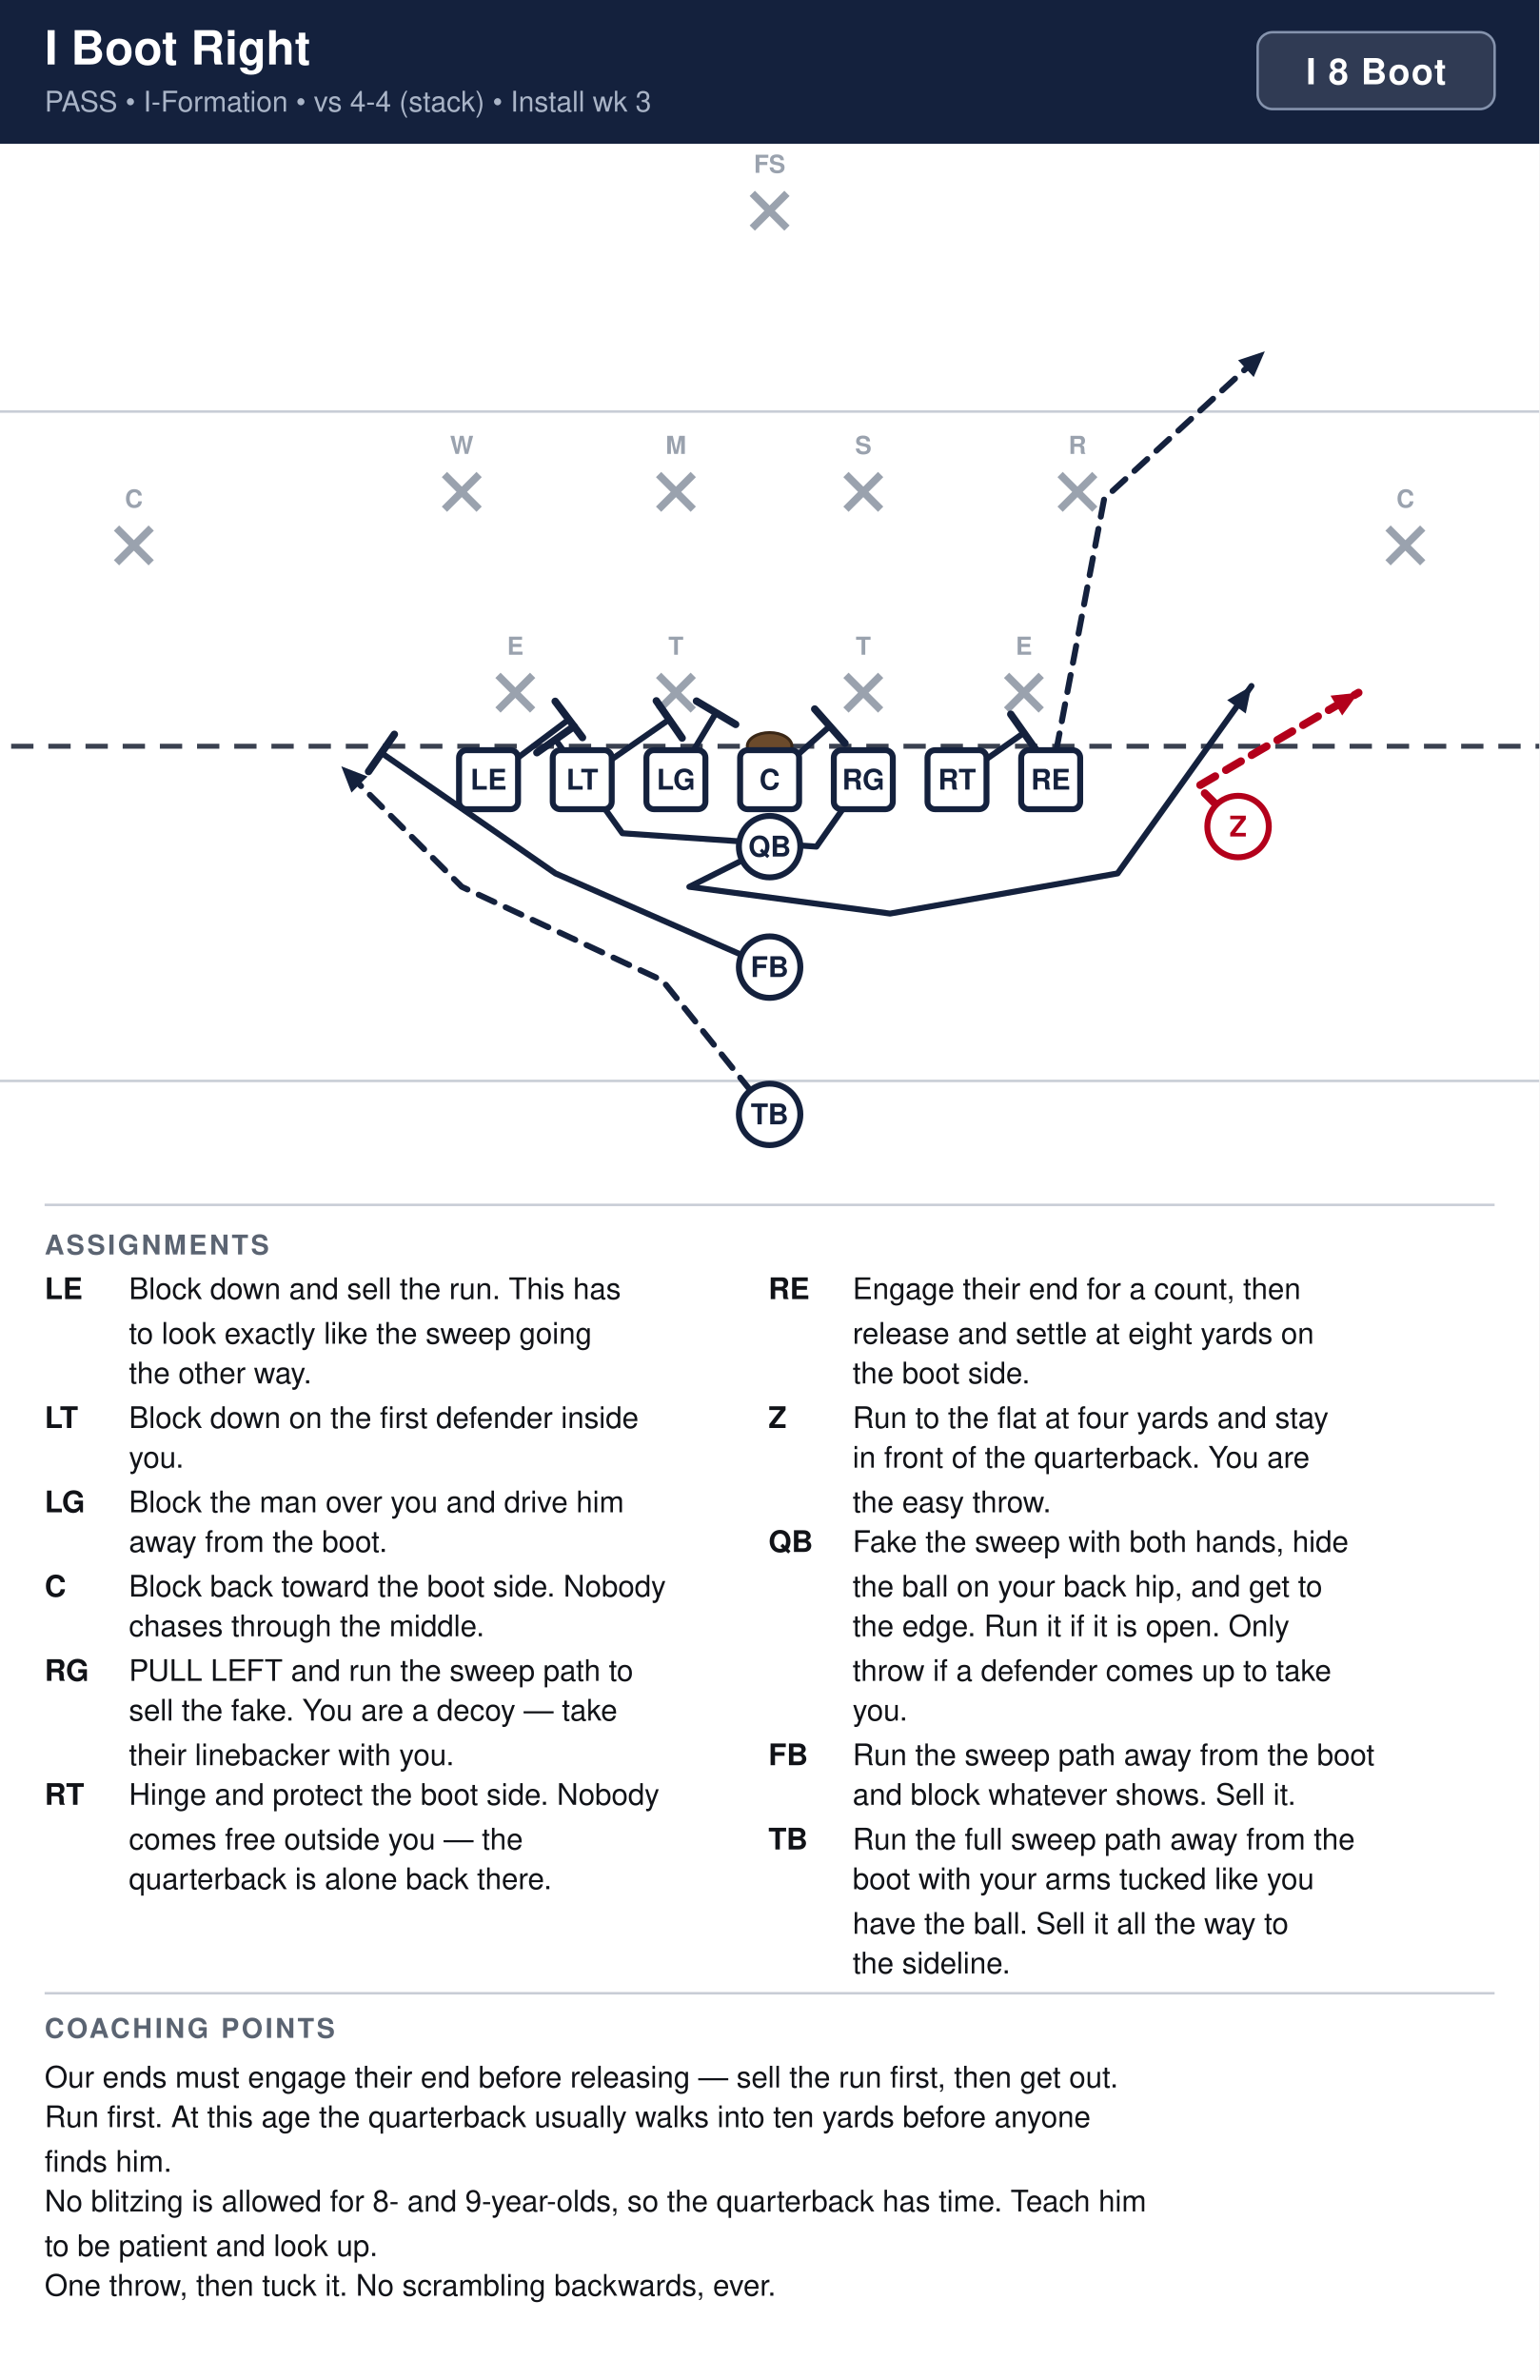
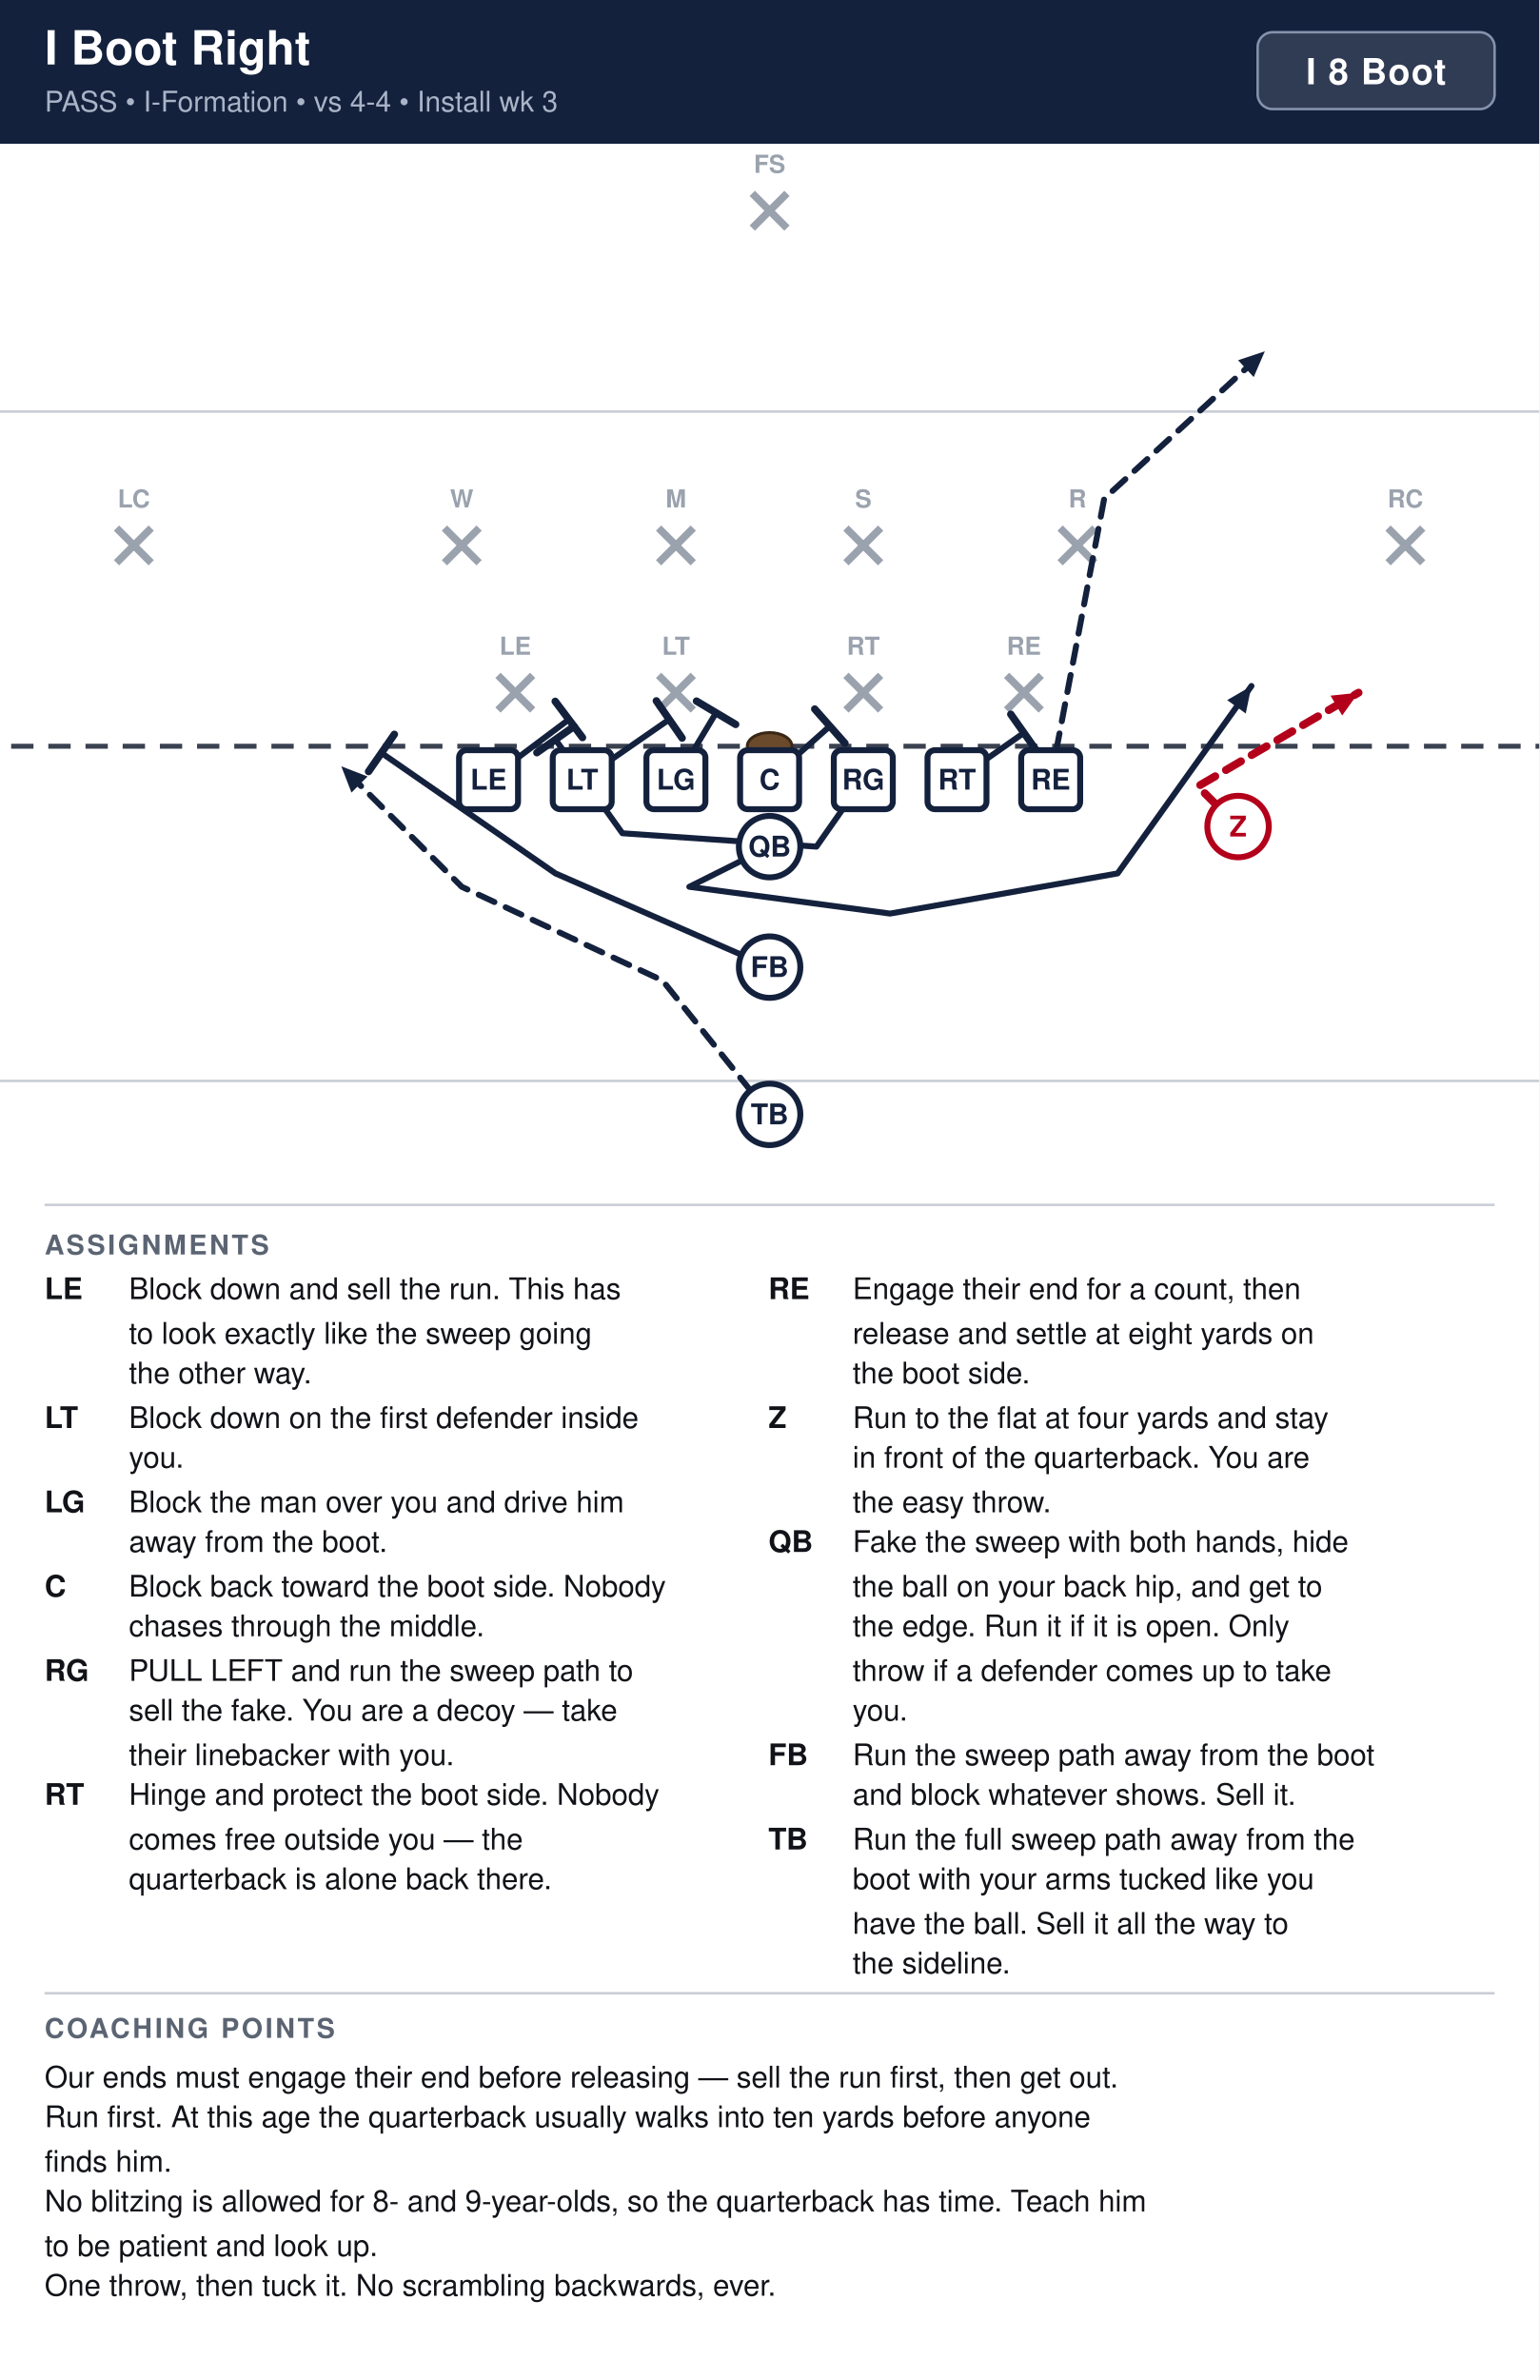
<svg xmlns="http://www.w3.org/2000/svg" width="621" height="960" viewBox="0 0 621 960" font-family="Segoe UI, Helvetica, Arial, sans-serif">
  <rect width="100%" height="100%" fill="#ffffff" />
  <rect x="0" y="0" width="621" height="58" fill="#14213d" />
  <text x="18" y="26" font-size="19" font-weight="700" fill="#ffffff">I Boot Right</text>
-   <text x="18" y="45" font-size="11.5" fill="#a9b4c7">PASS  •  I-Formation  •  vs 4-4 (stack)  •  Install wk 3</text>
+   <text x="18" y="45" font-size="11.5" fill="#a9b4c7">PASS  •  I-Formation  •  vs 4-4  •  Install wk 3</text>
  <rect x="507.4" y="13" width="95.6" height="31" rx="6" fill="#ffffff" fill-opacity="0.12" stroke="#8593ad" stroke-width="1" />
  <text x="555.2" y="34" text-anchor="middle" font-size="14.5" font-weight="700" fill="#ffffff" letter-spacing="0.5">I 8 Boot</text>
  <clipPath id="fieldclip">
    <rect x="0" y="58" width="621" height="418" />
  </clipPath>
  <g clip-path="url(#fieldclip)">
    <g transform="translate(-40.5,44.5)">
      <rect x="0" y="0" width="702" height="446" fill="#ffffff" />
      <line x1="0" y1="391.5" x2="702" y2="391.5" stroke="#c8cdd6" stroke-width="1" />
      <line x1="0" y1="121.5" x2="702" y2="121.5" stroke="#c8cdd6" stroke-width="1" />
      <line x1="0" y1="256.5" x2="702" y2="256.5" stroke="#3a4150" stroke-width="2" stroke-dasharray="9 6" />
      <ellipse cx="351.0" cy="256.5" rx="9" ry="5.5" fill="#6b4a2b" stroke="#3a2716" stroke-width="1.2" />
      <line x1="241.4" y1="227.9" x2="255.4" y2="241.9" stroke="#9aa2ae" stroke-width="3" />
      <line x1="255.4" y1="227.9" x2="241.4" y2="241.9" stroke="#9aa2ae" stroke-width="3" />
-       <text x="248.4" y="219.6" text-anchor="middle" font-size="10" fill="#9aa2ae" font-weight="600">E</text>
+       <text x="248.4" y="219.6" text-anchor="middle" font-size="10" fill="#9aa2ae" font-weight="600">LE</text>
      <line x1="306.2" y1="227.9" x2="320.2" y2="241.9" stroke="#9aa2ae" stroke-width="3" />
      <line x1="320.2" y1="227.9" x2="306.2" y2="241.9" stroke="#9aa2ae" stroke-width="3" />
-       <text x="313.2" y="219.6" text-anchor="middle" font-size="10" fill="#9aa2ae" font-weight="600">T</text>
+       <text x="313.2" y="219.6" text-anchor="middle" font-size="10" fill="#9aa2ae" font-weight="600">LT</text>
      <line x1="381.8" y1="227.9" x2="395.8" y2="241.9" stroke="#9aa2ae" stroke-width="3" />
      <line x1="395.8" y1="227.9" x2="381.8" y2="241.9" stroke="#9aa2ae" stroke-width="3" />
-       <text x="388.8" y="219.6" text-anchor="middle" font-size="10" fill="#9aa2ae" font-weight="600">T</text>
+       <text x="388.8" y="219.6" text-anchor="middle" font-size="10" fill="#9aa2ae" font-weight="600">RT</text>
      <line x1="446.6" y1="227.9" x2="460.6" y2="241.9" stroke="#9aa2ae" stroke-width="3" />
      <line x1="460.6" y1="227.9" x2="446.6" y2="241.9" stroke="#9aa2ae" stroke-width="3" />
-       <text x="453.6" y="219.6" text-anchor="middle" font-size="10" fill="#9aa2ae" font-weight="600">E</text>
-       <line x1="219.8" y1="146.9" x2="233.8" y2="160.9" stroke="#9aa2ae" stroke-width="3" />
-       <line x1="233.8" y1="146.9" x2="219.8" y2="160.9" stroke="#9aa2ae" stroke-width="3" />
-       <text x="226.8" y="138.6" text-anchor="middle" font-size="10" fill="#9aa2ae" font-weight="600">W</text>
-       <line x1="306.2" y1="146.9" x2="320.2" y2="160.9" stroke="#9aa2ae" stroke-width="3" />
-       <line x1="320.2" y1="146.9" x2="306.2" y2="160.9" stroke="#9aa2ae" stroke-width="3" />
-       <text x="313.2" y="138.6" text-anchor="middle" font-size="10" fill="#9aa2ae" font-weight="600">M</text>
-       <line x1="381.8" y1="146.9" x2="395.8" y2="160.9" stroke="#9aa2ae" stroke-width="3" />
-       <line x1="395.8" y1="146.9" x2="381.8" y2="160.9" stroke="#9aa2ae" stroke-width="3" />
-       <text x="388.8" y="138.6" text-anchor="middle" font-size="10" fill="#9aa2ae" font-weight="600">S</text>
-       <line x1="468.2" y1="146.9" x2="482.2" y2="160.9" stroke="#9aa2ae" stroke-width="3" />
-       <line x1="482.2" y1="146.9" x2="468.2" y2="160.9" stroke="#9aa2ae" stroke-width="3" />
-       <text x="475.2" y="138.6" text-anchor="middle" font-size="10" fill="#9aa2ae" font-weight="600">R</text>
+       <text x="453.6" y="219.6" text-anchor="middle" font-size="10" fill="#9aa2ae" font-weight="600">RE</text>
+       <line x1="219.8" y1="168.5" x2="233.8" y2="182.5" stroke="#9aa2ae" stroke-width="3" />
+       <line x1="233.8" y1="168.5" x2="219.8" y2="182.5" stroke="#9aa2ae" stroke-width="3" />
+       <text x="226.8" y="160.2" text-anchor="middle" font-size="10" fill="#9aa2ae" font-weight="600">W</text>
+       <line x1="306.2" y1="168.5" x2="320.2" y2="182.5" stroke="#9aa2ae" stroke-width="3" />
+       <line x1="320.2" y1="168.5" x2="306.2" y2="182.5" stroke="#9aa2ae" stroke-width="3" />
+       <text x="313.2" y="160.2" text-anchor="middle" font-size="10" fill="#9aa2ae" font-weight="600">M</text>
+       <line x1="381.8" y1="168.5" x2="395.8" y2="182.5" stroke="#9aa2ae" stroke-width="3" />
+       <line x1="395.8" y1="168.5" x2="381.8" y2="182.5" stroke="#9aa2ae" stroke-width="3" />
+       <text x="388.8" y="160.2" text-anchor="middle" font-size="10" fill="#9aa2ae" font-weight="600">S</text>
+       <line x1="468.2" y1="168.5" x2="482.2" y2="182.5" stroke="#9aa2ae" stroke-width="3" />
+       <line x1="482.2" y1="168.5" x2="468.2" y2="182.5" stroke="#9aa2ae" stroke-width="3" />
+       <text x="475.2" y="160.2" text-anchor="middle" font-size="10" fill="#9aa2ae" font-weight="600">R</text>
      <line x1="87.5" y1="168.5" x2="101.5" y2="182.5" stroke="#9aa2ae" stroke-width="3" />
      <line x1="101.5" y1="168.5" x2="87.5" y2="182.5" stroke="#9aa2ae" stroke-width="3" />
-       <text x="94.5" y="160.2" text-anchor="middle" font-size="10" fill="#9aa2ae" font-weight="600">C</text>
+       <text x="94.5" y="160.2" text-anchor="middle" font-size="10" fill="#9aa2ae" font-weight="600">LC</text>
      <line x1="600.5" y1="168.5" x2="614.5" y2="182.5" stroke="#9aa2ae" stroke-width="3" />
      <line x1="614.5" y1="168.5" x2="600.5" y2="182.5" stroke="#9aa2ae" stroke-width="3" />
-       <text x="607.5" y="160.2" text-anchor="middle" font-size="10" fill="#9aa2ae" font-weight="600">C</text>
+       <text x="607.5" y="160.2" text-anchor="middle" font-size="10" fill="#9aa2ae" font-weight="600">RC</text>
      <line x1="344.0" y1="33.5" x2="358.0" y2="47.5" stroke="#9aa2ae" stroke-width="3" />
      <line x1="358.0" y1="33.5" x2="344.0" y2="47.5" stroke="#9aa2ae" stroke-width="3" />
      <text x="351.0" y="25.2" text-anchor="middle" font-size="10" fill="#9aa2ae" font-weight="600">FS</text>
      <path d="M237.6,270.0 L270.0,245.7" fill="none" stroke="#14213d" stroke-width="2.4" stroke-linecap="round" stroke-linejoin="round" />
      <line x1="264.5" y1="238.4" x2="275.5" y2="253.0" stroke="#14213d" stroke-width="3.0" stroke-linecap="round" />
      <path d="M275.4,270.0 L310.5,245.7" fill="none" stroke="#14213d" stroke-width="2.4" stroke-linecap="round" stroke-linejoin="round" />
      <line x1="305.3" y1="238.2" x2="315.7" y2="253.2" stroke="#14213d" stroke-width="3.0" stroke-linecap="round" />
      <path d="M313.2,270.0 L329.4,243.0" fill="none" stroke="#14213d" stroke-width="2.4" stroke-linecap="round" stroke-linejoin="round" />
      <line x1="321.5" y1="238.3" x2="337.3" y2="247.7" stroke="#14213d" stroke-width="3.0" stroke-linecap="round" />
      <path d="M351.0,270.0 L375.3,248.4" fill="none" stroke="#14213d" stroke-width="2.4" stroke-linecap="round" stroke-linejoin="round" />
      <line x1="369.2" y1="241.5" x2="381.4" y2="255.3" stroke="#14213d" stroke-width="3.0" stroke-linecap="round" />
      <path d="M388.8,270.0 L369.9,297.0 L291.6,291.6 L264.6,253.8" fill="none" stroke="#14213d" stroke-width="2.4" stroke-linecap="round" stroke-linejoin="round" />
      <line x1="257.1" y1="259.1" x2="272.1" y2="248.5" stroke="#14213d" stroke-width="3.0" stroke-linecap="round" />
      <path d="M426.6,270.0 L453.6,251.1" fill="none" stroke="#14213d" stroke-width="2.4" stroke-linecap="round" stroke-linejoin="round" />
      <line x1="448.3" y1="243.6" x2="458.9" y2="258.6" stroke="#14213d" stroke-width="3.0" stroke-linecap="round" />
      <path d="M464.4,270.0 L486.0,156.6 L550.8,97.2" fill="none" stroke="#14213d" stroke-width="2.4" stroke-linecap="round" stroke-linejoin="round" stroke-dasharray="7 5" />
      <polygon points="550.8,97.2 546.3,107.6 540.0,100.8" fill="#14213d" />
      <path d="M540.0,288.9 L523.8,272.7 L588.6,234.9" fill="none" stroke="#b3001b" stroke-width="3.2" stroke-linecap="round" stroke-linejoin="round" stroke-dasharray="7 5" />
      <polygon points="588.6,234.9 582.0,244.1 577.3,236.1" fill="#b3001b" />
      <path d="M351.0,297.0 L318.6,313.2 L399.6,324.0 L491.4,307.8 L545.4,232.2" fill="none" stroke="#14213d" stroke-width="2.4" stroke-linecap="round" stroke-linejoin="round" />
      <polygon points="545.4,232.2 543.1,243.3 535.6,237.9" fill="#14213d" />
      <path d="M351.0,345.6 L264.6,307.8 L194.4,259.2" fill="none" stroke="#14213d" stroke-width="2.4" stroke-linecap="round" stroke-linejoin="round" />
      <line x1="189.2" y1="266.7" x2="199.6" y2="251.7" stroke="#14213d" stroke-width="3.0" stroke-linecap="round" />
      <path d="M351.0,405.0 L307.8,351.0 L226.8,313.2 L178.2,264.6" fill="none" stroke="#14213d" stroke-width="2.4" stroke-linecap="round" stroke-linejoin="round" stroke-dasharray="7 5" />
      <polygon points="178.2,264.6 188.8,268.7 182.3,275.2" fill="#14213d" />
      <rect x="225.7" y="258.1" width="23.8" height="23.8" rx="3" fill="#ffffff" stroke="#14213d" stroke-width="2.4" />
      <text x="237.6" y="274.0" text-anchor="middle" font-size="11.5" font-weight="700" fill="#14213d">LE</text>
      <rect x="263.5" y="258.1" width="23.8" height="23.8" rx="3" fill="#ffffff" stroke="#14213d" stroke-width="2.4" />
      <text x="275.4" y="274.0" text-anchor="middle" font-size="11.5" font-weight="700" fill="#14213d">LT</text>
      <rect x="301.3" y="258.1" width="23.8" height="23.8" rx="3" fill="#ffffff" stroke="#14213d" stroke-width="2.4" />
      <text x="313.2" y="274.0" text-anchor="middle" font-size="11.5" font-weight="700" fill="#14213d">LG</text>
      <rect x="339.1" y="258.1" width="23.8" height="23.8" rx="3" fill="#ffffff" stroke="#14213d" stroke-width="2.4" />
      <text x="351.0" y="274.0" text-anchor="middle" font-size="11.5" font-weight="700" fill="#14213d">C</text>
      <rect x="376.9" y="258.1" width="23.8" height="23.8" rx="3" fill="#ffffff" stroke="#14213d" stroke-width="2.4" />
      <text x="388.8" y="274.0" text-anchor="middle" font-size="11.5" font-weight="700" fill="#14213d">RG</text>
      <rect x="414.7" y="258.1" width="23.8" height="23.8" rx="3" fill="#ffffff" stroke="#14213d" stroke-width="2.4" />
      <text x="426.6" y="274.0" text-anchor="middle" font-size="11.5" font-weight="700" fill="#14213d">RT</text>
      <rect x="452.5" y="258.1" width="23.8" height="23.8" rx="3" fill="#ffffff" stroke="#14213d" stroke-width="2.4" />
      <text x="464.4" y="274.0" text-anchor="middle" font-size="11.5" font-weight="700" fill="#14213d">RE</text>
      <circle cx="540.0" cy="288.9" r="12.4" fill="#ffffff" stroke="#b3001b" stroke-width="2.4" />
      <text x="540.0" y="292.9" text-anchor="middle" font-size="11.5" font-weight="700" fill="#b3001b">Z</text>
      <circle cx="351.0" cy="297.0" r="12.4" fill="#ffffff" stroke="#14213d" stroke-width="2.4" />
      <text x="351.0" y="301.0" text-anchor="middle" font-size="11.5" font-weight="700" fill="#14213d">QB</text>
      <circle cx="351.0" cy="345.6" r="12.4" fill="#ffffff" stroke="#14213d" stroke-width="2.4" />
      <text x="351.0" y="349.6" text-anchor="middle" font-size="11.5" font-weight="700" fill="#14213d">FB</text>
      <circle cx="351.0" cy="405.0" r="12.4" fill="#ffffff" stroke="#14213d" stroke-width="2.4" />
      <text x="351.0" y="409.0" text-anchor="middle" font-size="11.5" font-weight="700" fill="#14213d">TB</text>
    </g>
  </g>
  <line x1="18" y1="486" x2="603" y2="486" stroke="#c8cdd6" stroke-width="1" />
  <text x="18" y="506" font-size="11" font-weight="700" fill="#5b6472" letter-spacing="1">ASSIGNMENTS</text>
  <text x="18" y="524" font-size="12" font-weight="700" fill="#111318">LE</text>
  <text x="52" y="524" font-size="12" fill="#111318">Block down and sell the run. This has</text>
  <text x="52" y="542" font-size="12" fill="#111318">to look exactly like the sweep going</text>
  <text x="52" y="558" font-size="12" fill="#111318">the other way.</text>
  <text x="18" y="576" font-size="12" font-weight="700" fill="#111318">LT</text>
  <text x="52" y="576" font-size="12" fill="#111318">Block down on the first defender inside</text>
  <text x="52" y="592" font-size="12" fill="#111318">you.</text>
  <text x="18" y="610" font-size="12" font-weight="700" fill="#111318">LG</text>
  <text x="52" y="610" font-size="12" fill="#111318">Block the man over you and drive him</text>
  <text x="52" y="626" font-size="12" fill="#111318">away from the boot.</text>
  <text x="18" y="644" font-size="12" font-weight="700" fill="#111318">C</text>
  <text x="52" y="644" font-size="12" fill="#111318">Block back toward the boot side. Nobody</text>
  <text x="52" y="660" font-size="12" fill="#111318">chases through the middle.</text>
  <text x="18" y="678" font-size="12" font-weight="700" fill="#111318">RG</text>
  <text x="52" y="678" font-size="12" fill="#111318">PULL LEFT and run the sweep path to</text>
  <text x="52" y="694" font-size="12" fill="#111318">sell the fake. You are a decoy — take</text>
  <text x="52" y="712" font-size="12" fill="#111318">their linebacker with you.</text>
  <text x="18" y="728" font-size="12" font-weight="700" fill="#111318">RT</text>
  <text x="52" y="728" font-size="12" fill="#111318">Hinge and protect the boot side. Nobody</text>
  <text x="52" y="746" font-size="12" fill="#111318">comes free outside you — the</text>
  <text x="52" y="762" font-size="12" fill="#111318">quarterback is alone back there.</text>
  <text x="310" y="524" font-size="12" font-weight="700" fill="#111318">RE</text>
  <text x="344" y="524" font-size="12" fill="#111318">Engage their end for a count, then</text>
  <text x="344" y="542" font-size="12" fill="#111318">release and settle at eight yards on</text>
  <text x="344" y="558" font-size="12" fill="#111318">the boot side.</text>
  <text x="310" y="576" font-size="12" font-weight="700" fill="#111318">Z</text>
  <text x="344" y="576" font-size="12" fill="#111318">Run to the flat at four yards and stay</text>
  <text x="344" y="592" font-size="12" fill="#111318">in front of the quarterback. You are</text>
  <text x="344" y="610" font-size="12" fill="#111318">the easy throw.</text>
  <text x="310" y="626" font-size="12" font-weight="700" fill="#111318">QB</text>
  <text x="344" y="626" font-size="12" fill="#111318">Fake the sweep with both hands, hide</text>
  <text x="344" y="644" font-size="12" fill="#111318">the ball on your back hip, and get to</text>
  <text x="344" y="660" font-size="12" fill="#111318">the edge. Run it if it is open. Only</text>
  <text x="344" y="678" font-size="12" fill="#111318">throw if a defender comes up to take</text>
  <text x="344" y="694" font-size="12" fill="#111318">you.</text>
  <text x="310" y="712" font-size="12" font-weight="700" fill="#111318">FB</text>
  <text x="344" y="712" font-size="12" fill="#111318">Run the sweep path away from the boot</text>
  <text x="344" y="728" font-size="12" fill="#111318">and block whatever shows. Sell it.</text>
  <text x="310" y="746" font-size="12" font-weight="700" fill="#111318">TB</text>
  <text x="344" y="746" font-size="12" fill="#111318">Run the full sweep path away from the</text>
  <text x="344" y="762" font-size="12" fill="#111318">boot with your arms tucked like you</text>
  <text x="344" y="780" font-size="12" fill="#111318">have the ball. Sell it all the way to</text>
  <text x="344" y="796" font-size="12" fill="#111318">the sideline.</text>
  <line x1="18" y1="804" x2="603" y2="804" stroke="#c8cdd6" stroke-width="1" />
  <text x="18" y="822" font-size="11" font-weight="700" fill="#5b6472" letter-spacing="1">COACHING POINTS</text>
  <text x="18" y="842" font-size="12" fill="#111318">Our ends must engage their end before releasing — sell the run first, then get out.</text>
  <text x="18" y="858" font-size="12" fill="#111318">Run first. At this age the quarterback usually walks into ten yards before anyone</text>
  <text x="18" y="876" font-size="12" fill="#111318">finds him.</text>
  <text x="18" y="892" font-size="12" fill="#111318">No blitzing is allowed for 8- and 9-year-olds, so the quarterback has time. Teach him</text>
  <text x="18" y="910" font-size="12" fill="#111318">to be patient and look up.</text>
  <text x="18" y="926" font-size="12" fill="#111318">One throw, then tuck it. No scrambling backwards, ever.</text>
</svg>
